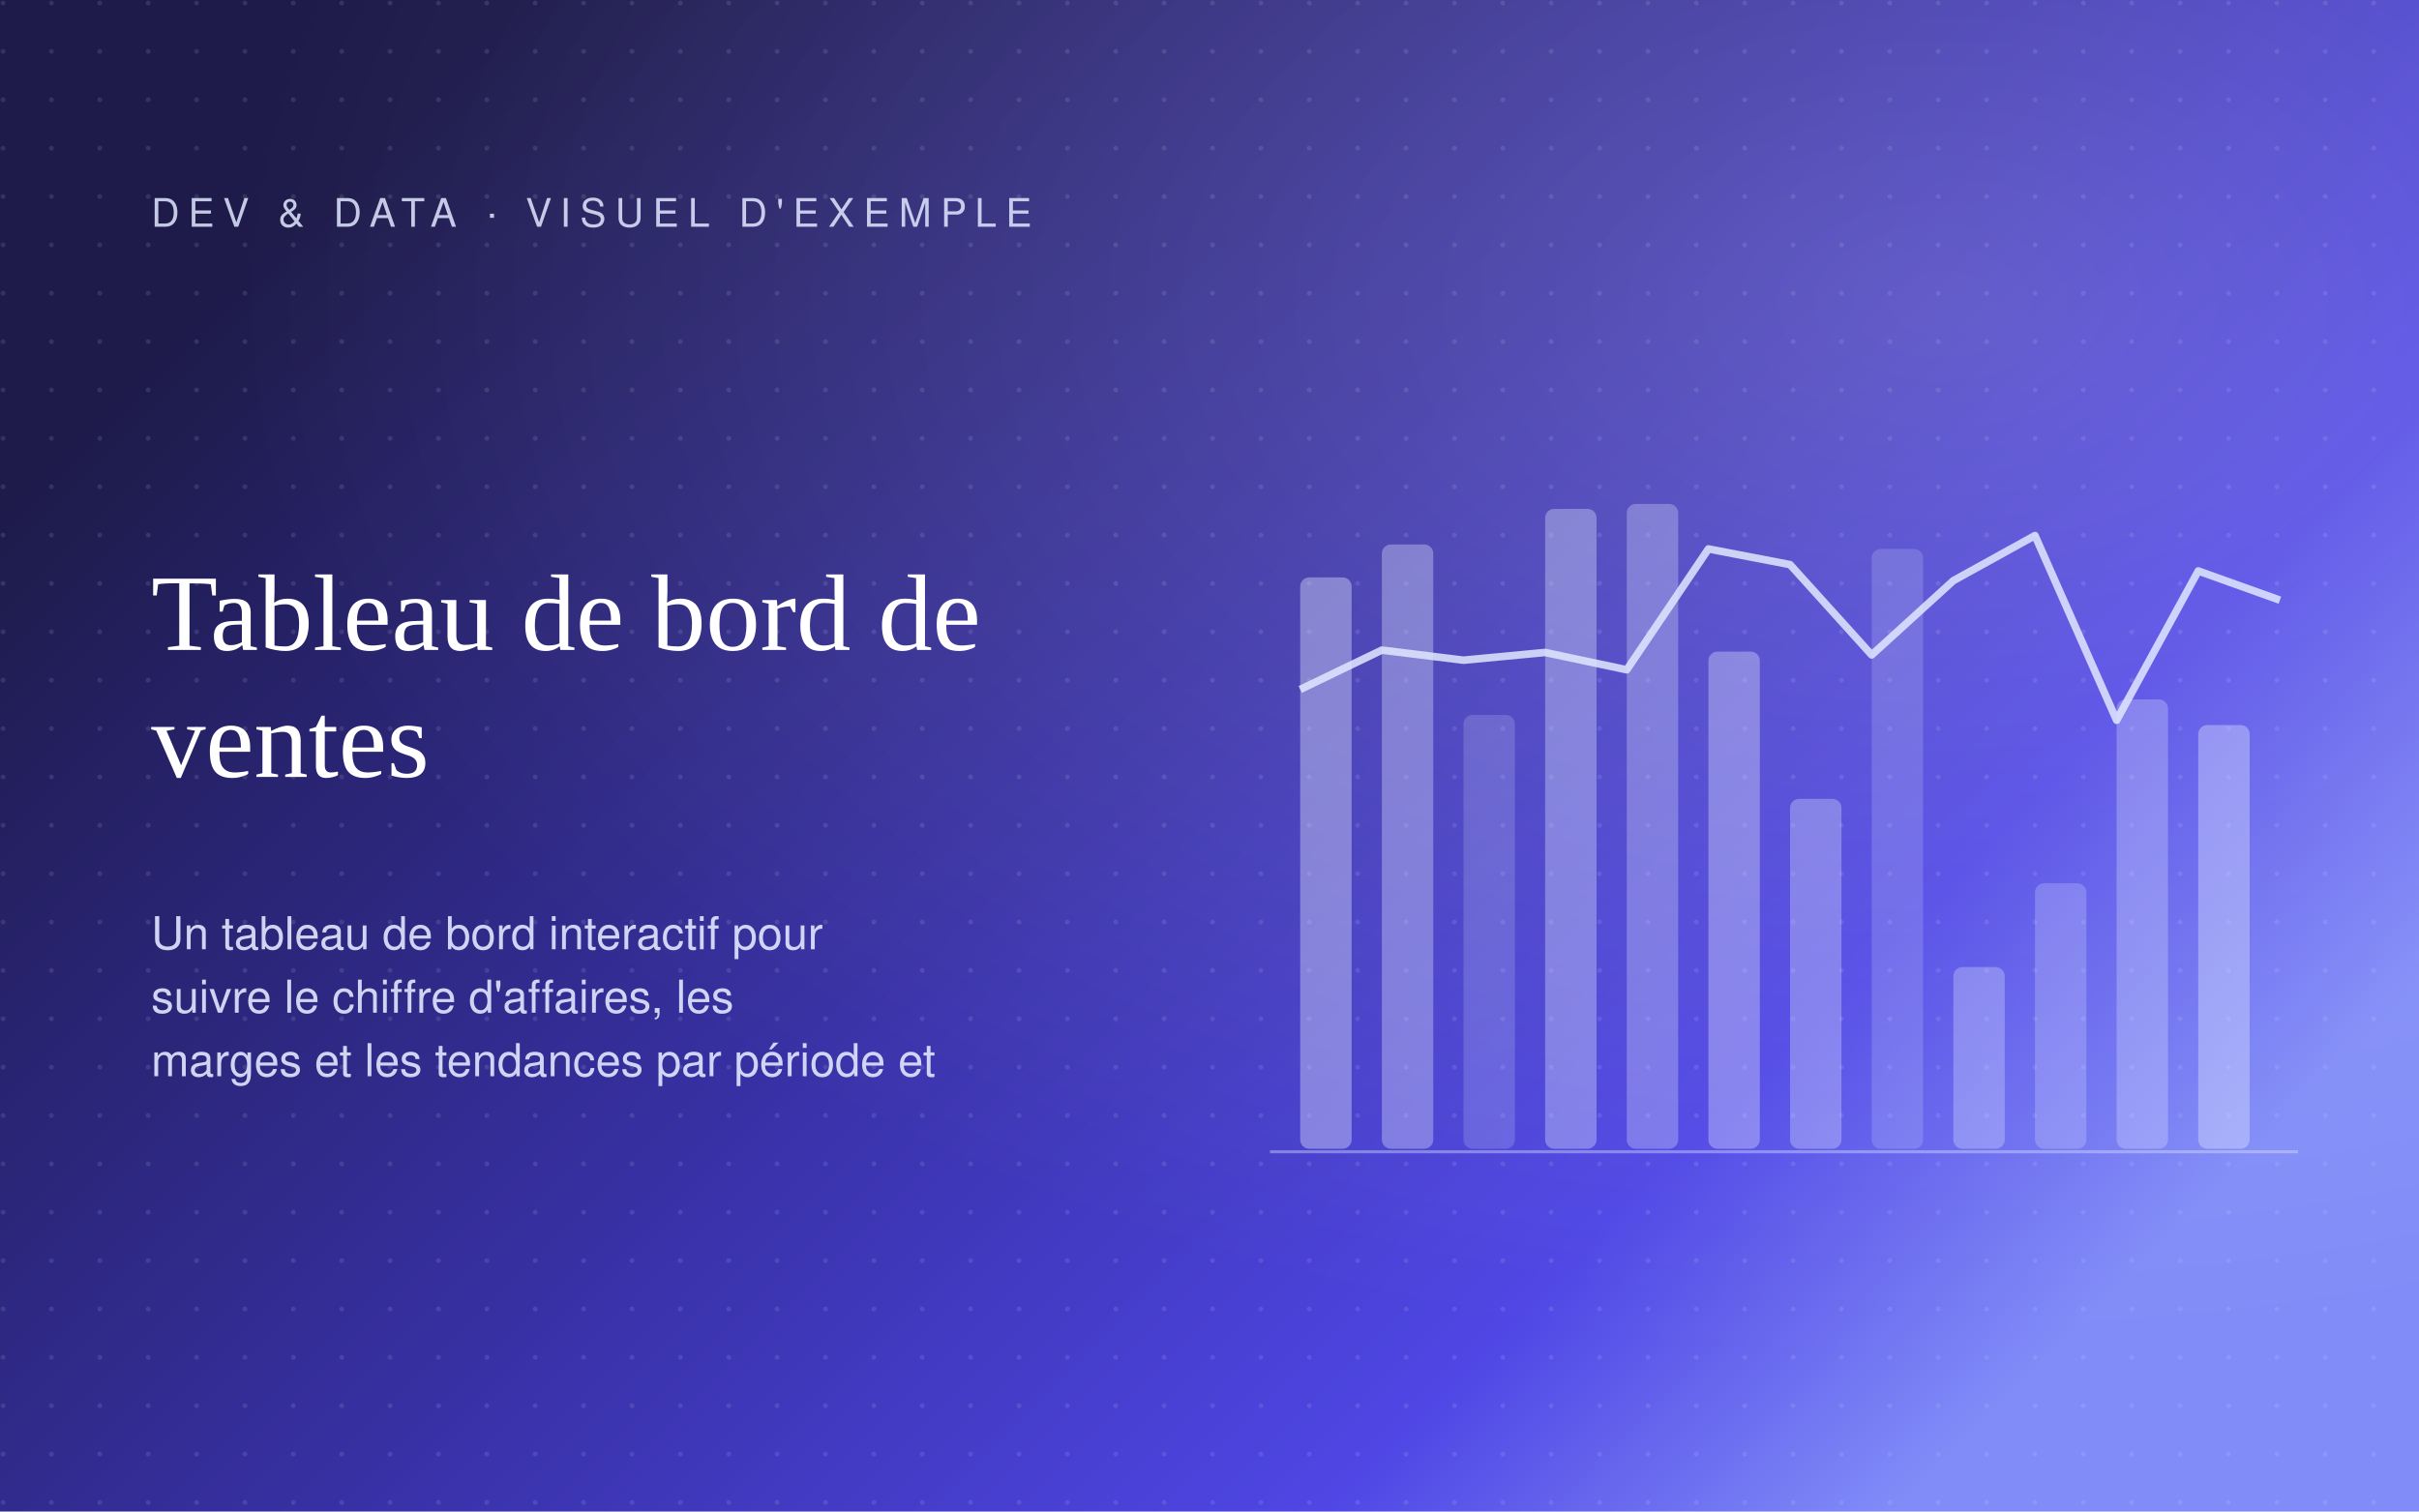
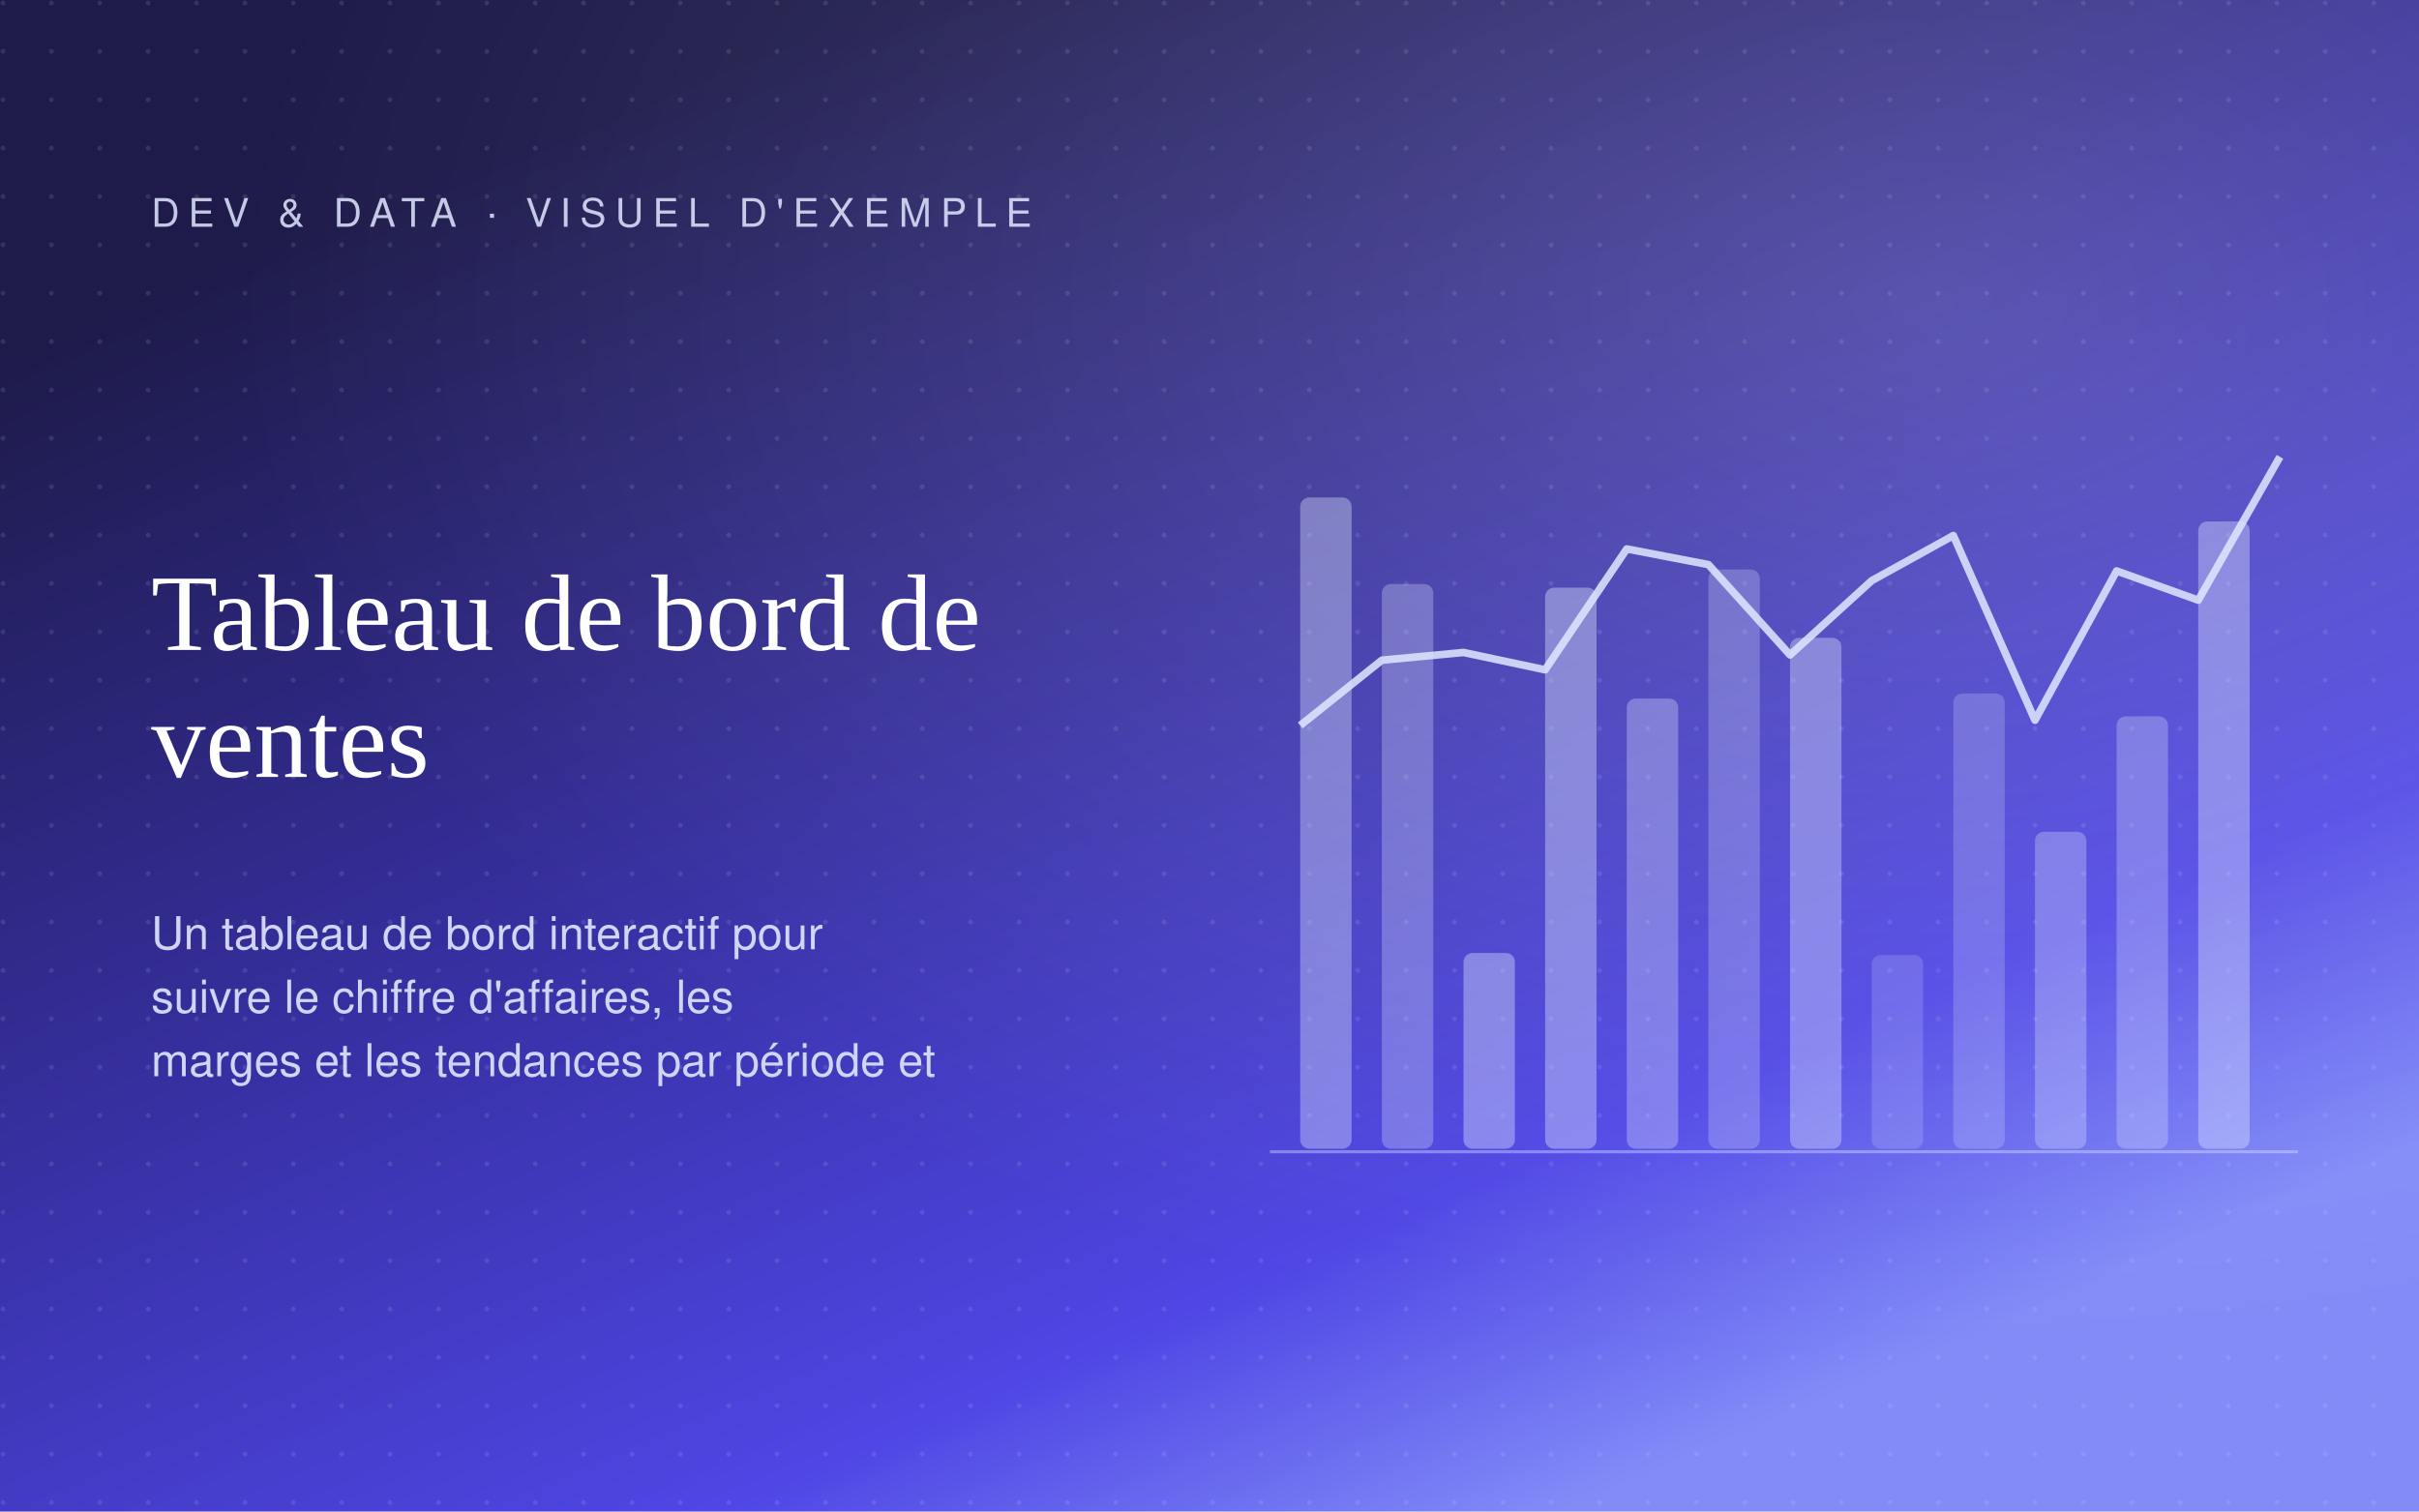
<svg xmlns="http://www.w3.org/2000/svg" width="1600" height="1000" viewBox="0 0 1600 1000" role="img" aria-label="Tableau de bord de ventes">
  <defs>
-     <linearGradient id="bg" gradientTransform="rotate(32 .5 .5)">
+     <linearGradient id="bg" gradientTransform="rotate(56 .5 .5)">
      <stop offset="0" stop-color="#1e1b4b" />
      <stop offset=".45" stop-color="#3730a3" />
      <stop offset=".8" stop-color="#4f46e5" />
      <stop offset="1" stop-color="#818cf8" />
    </linearGradient>
    <radialGradient id="glow" cx=".8" cy=".2" r=".7">
      <stop offset="0" stop-color="#fff" stop-opacity=".18" />
      <stop offset="1" stop-color="#fff" stop-opacity="0" />
    </radialGradient>
  </defs>
  <rect width="1600" height="1000" fill="url(#bg)" />
  <rect width="1600" height="1000" fill="url(#glow)" />
  <pattern id="g" width="32" height="32" patternUnits="userSpaceOnUse">
    <circle cx="2" cy="2" r="1.6" fill="#e0e7ff" opacity="0.12" />
  </pattern>
  <rect width="1600" height="1000" fill="url(#g)" />
-   <rect x="860" y="381.989" width="34" height="378.011" rx="6" fill="#e0e7ff" opacity="0.396" />
-   <rect x="914" y="360.193" width="34" height="399.807" rx="6" fill="#e0e7ff" opacity="0.356" />
-   <rect x="968" y="472.986" width="34" height="287.014" rx="6" fill="#e0e7ff" opacity="0.187" />
-   <rect x="1022" y="336.669" width="34" height="423.331" rx="6" fill="#e0e7ff" opacity="0.354" />
-   <rect x="1076" y="333.384" width="34" height="426.616" rx="6" fill="#e0e7ff" opacity="0.304" />
-   <rect x="1130" y="431.092" width="34" height="328.908" rx="6" fill="#e0e7ff" opacity="0.363" />
-   <rect x="1184" y="528.522" width="34" height="231.478" rx="6" fill="#e0e7ff" opacity="0.331" />
-   <rect x="1238" y="363.18" width="34" height="396.82" rx="6" fill="#e0e7ff" opacity="0.186" />
-   <rect x="1292" y="639.79" width="34" height="120.21" rx="6" fill="#e0e7ff" opacity="0.306" />
-   <rect x="1346" y="584.359" width="34" height="175.641" rx="6" fill="#e0e7ff" opacity="0.242" />
-   <rect x="1400" y="462.734" width="34" height="297.266" rx="6" fill="#e0e7ff" opacity="0.295" />
-   <rect x="1454" y="479.68" width="34" height="280.32" rx="6" fill="#e0e7ff" opacity="0.385" />
-   <path d="M 860 456.137 L 914 430.102 L 968 436.772 L 1022 431.666 L 1076 443.125 L 1130 363.16 L 1184 373.534 L 1238 433.306 L 1292 384.158 L 1346 354.321 L 1400 476.506 L 1454 377.733 L 1508 397.068" fill="none" stroke="#e0e7ff" stroke-width="5" stroke-linejoin="round" opacity="0.85" />
+   <rect x="860" y="329.132" width="34" height="430.868" rx="6" fill="#e0e7ff" opacity="0.374" />
+   <rect x="914" y="386.354" width="34" height="373.646" rx="6" fill="#e0e7ff" opacity="0.296" />
+   <rect x="968" y="630.486" width="34" height="129.514" rx="6" fill="#e0e7ff" opacity="0.391" />
+   <rect x="1022" y="388.774" width="34" height="371.226" rx="6" fill="#e0e7ff" opacity="0.393" />
+   <rect x="1076" y="462.152" width="34" height="297.848" rx="6" fill="#e0e7ff" opacity="0.325" />
+   <rect x="1130" y="376.789" width="34" height="383.211" rx="6" fill="#e0e7ff" opacity="0.257" />
+   <rect x="1184" y="421.993" width="34" height="338.007" rx="6" fill="#e0e7ff" opacity="0.372" />
+   <rect x="1238" y="631.788" width="34" height="128.212" rx="6" fill="#e0e7ff" opacity="0.18" />
+   <rect x="1292" y="458.813" width="34" height="301.187" rx="6" fill="#e0e7ff" opacity="0.219" />
+   <rect x="1346" y="550.282" width="34" height="209.718" rx="6" fill="#e0e7ff" opacity="0.303" />
+   <rect x="1400" y="473.952" width="34" height="286.048" rx="6" fill="#e0e7ff" opacity="0.291" />
+   <rect x="1454" y="345.005" width="34" height="414.995" rx="6" fill="#e0e7ff" opacity="0.38" />
+   <path d="M 860 479.969 L 914 436.772 L 968 431.666 L 1022 443.125 L 1076 363.16 L 1130 373.534 L 1184 433.306 L 1238 384.158 L 1292 354.321 L 1346 476.506 L 1400 377.733 L 1454 397.068 L 1508 302.236" fill="none" stroke="#e0e7ff" stroke-width="5" stroke-linejoin="round" opacity="0.85" />
  <line x1="840" y1="762" x2="1520" y2="762" stroke="#e0e7ff" stroke-width="2" opacity="0.4" />
  <text x="100" y="150" font-family="Helvetica, Arial, sans-serif" font-size="26" letter-spacing="6" fill="#e0e7ff" opacity="0.85">DEV &amp; DATA · VISUEL D'EXEMPLE</text>
  <text x="100" y="430" font-family="Georgia, 'Times New Roman', serif" font-size="72" fill="#ffffff">Tableau de bord de</text>
  <text x="100" y="514" font-family="Georgia, 'Times New Roman', serif" font-size="72" fill="#ffffff">ventes</text>
  <text x="100" y="628" font-family="Helvetica, Arial, sans-serif" font-size="30" fill="#e0e7ff" opacity="0.9">Un tableau de bord interactif pour</text>
  <text x="100" y="670" font-family="Helvetica, Arial, sans-serif" font-size="30" fill="#e0e7ff" opacity="0.9">suivre le chiffre d'affaires, les</text>
  <text x="100" y="712" font-family="Helvetica, Arial, sans-serif" font-size="30" fill="#e0e7ff" opacity="0.9">marges et les tendances par période et</text>
</svg>
